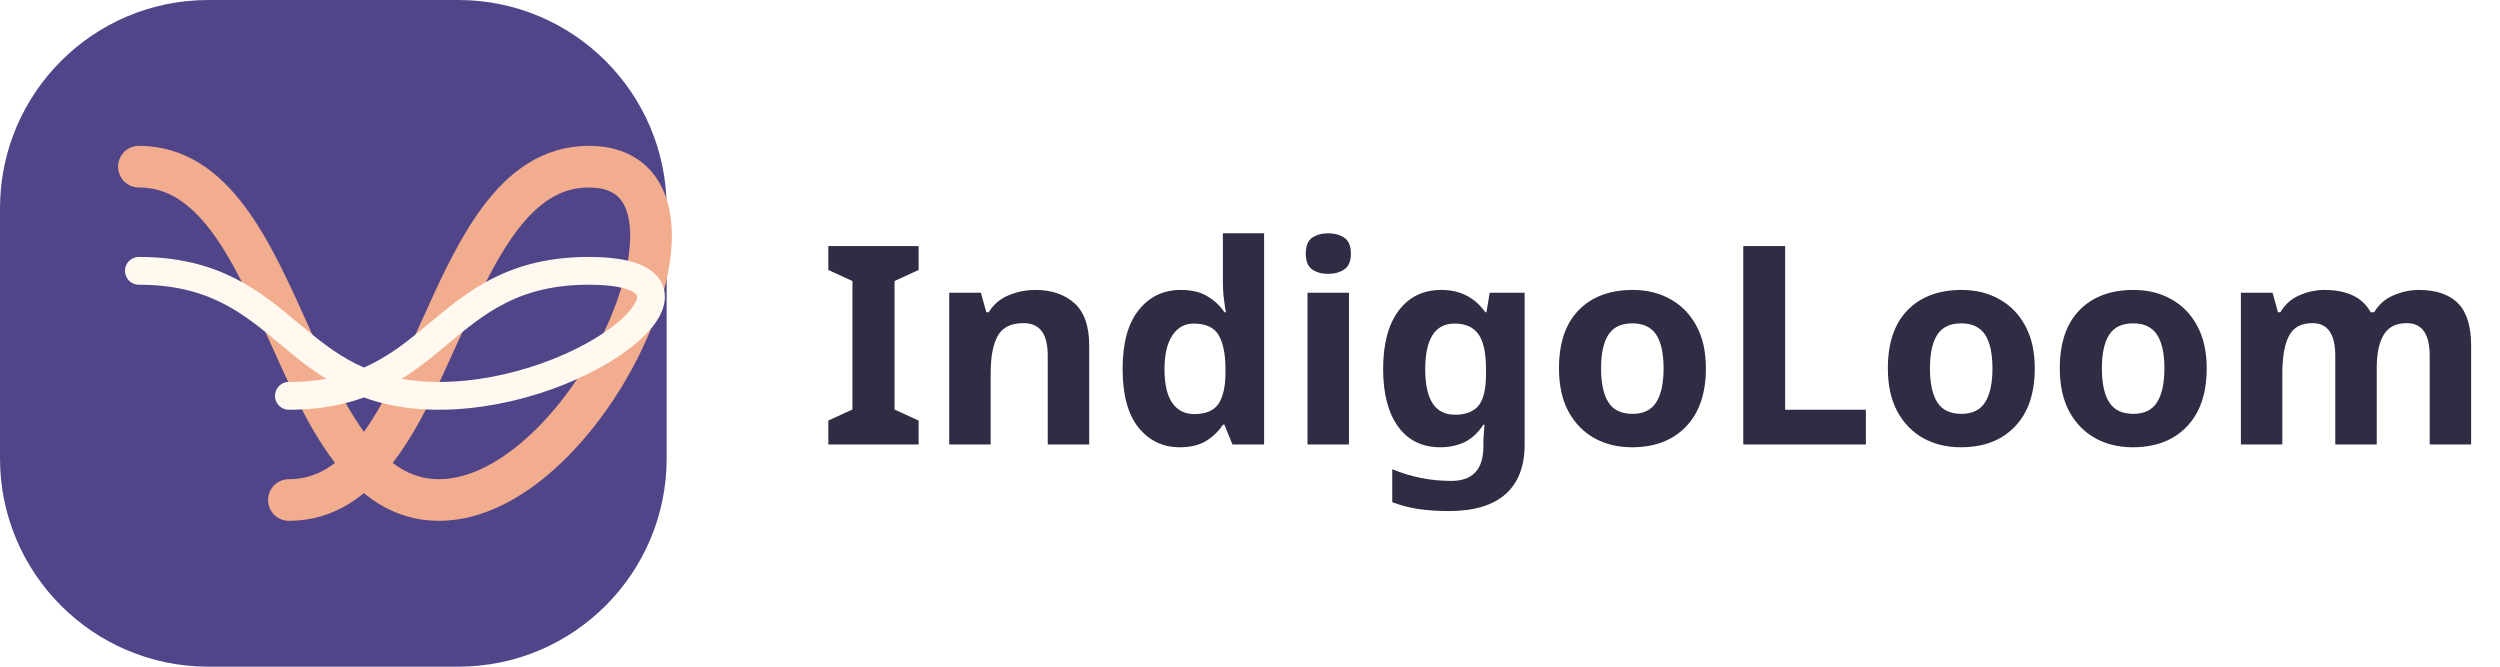
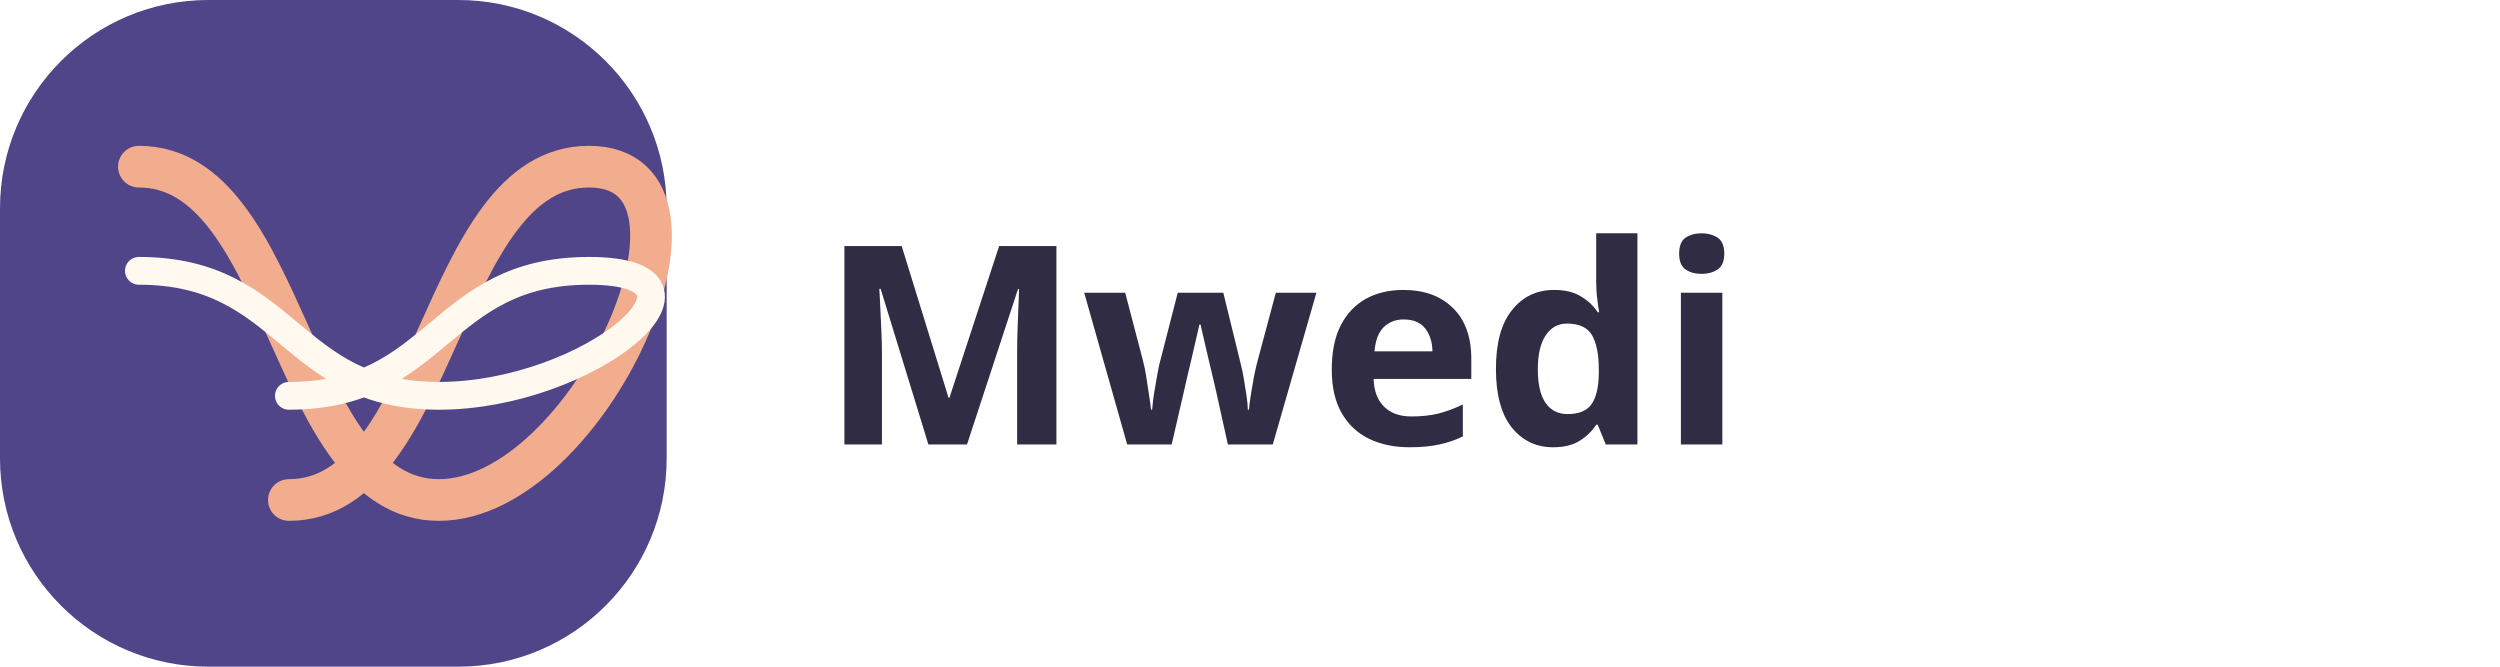
<svg xmlns="http://www.w3.org/2000/svg" viewBox="0 0 180 48" fill="none">
  <rect width="48" height="48" rx="15" fill="#51458A" />
  <path d="M10 12c10.8 0 10.8 24 21.6 24S53.2 12 42.4 12 31.6 36 20.8 36" stroke="#F2AD8E" stroke-width="3" stroke-linecap="round" />
  <path d="M10 19.5c10.8 0 10.8 9 21.6 9s21.6-9 10.8-9-10.8 9-21.6 9" stroke="#FFF9EF" stroke-width="2" stroke-linecap="round" />
-   <text x="59" y="32" fill="#302C43" font-family="DM Sans, sans-serif" font-size="20" font-weight="700">IndigoLoom</text>
+   <text x="59" y="32" fill="#302C43" font-family="DM Sans, sans-serif" font-size="20" font-weight="700">Mwedi</text>
</svg>
